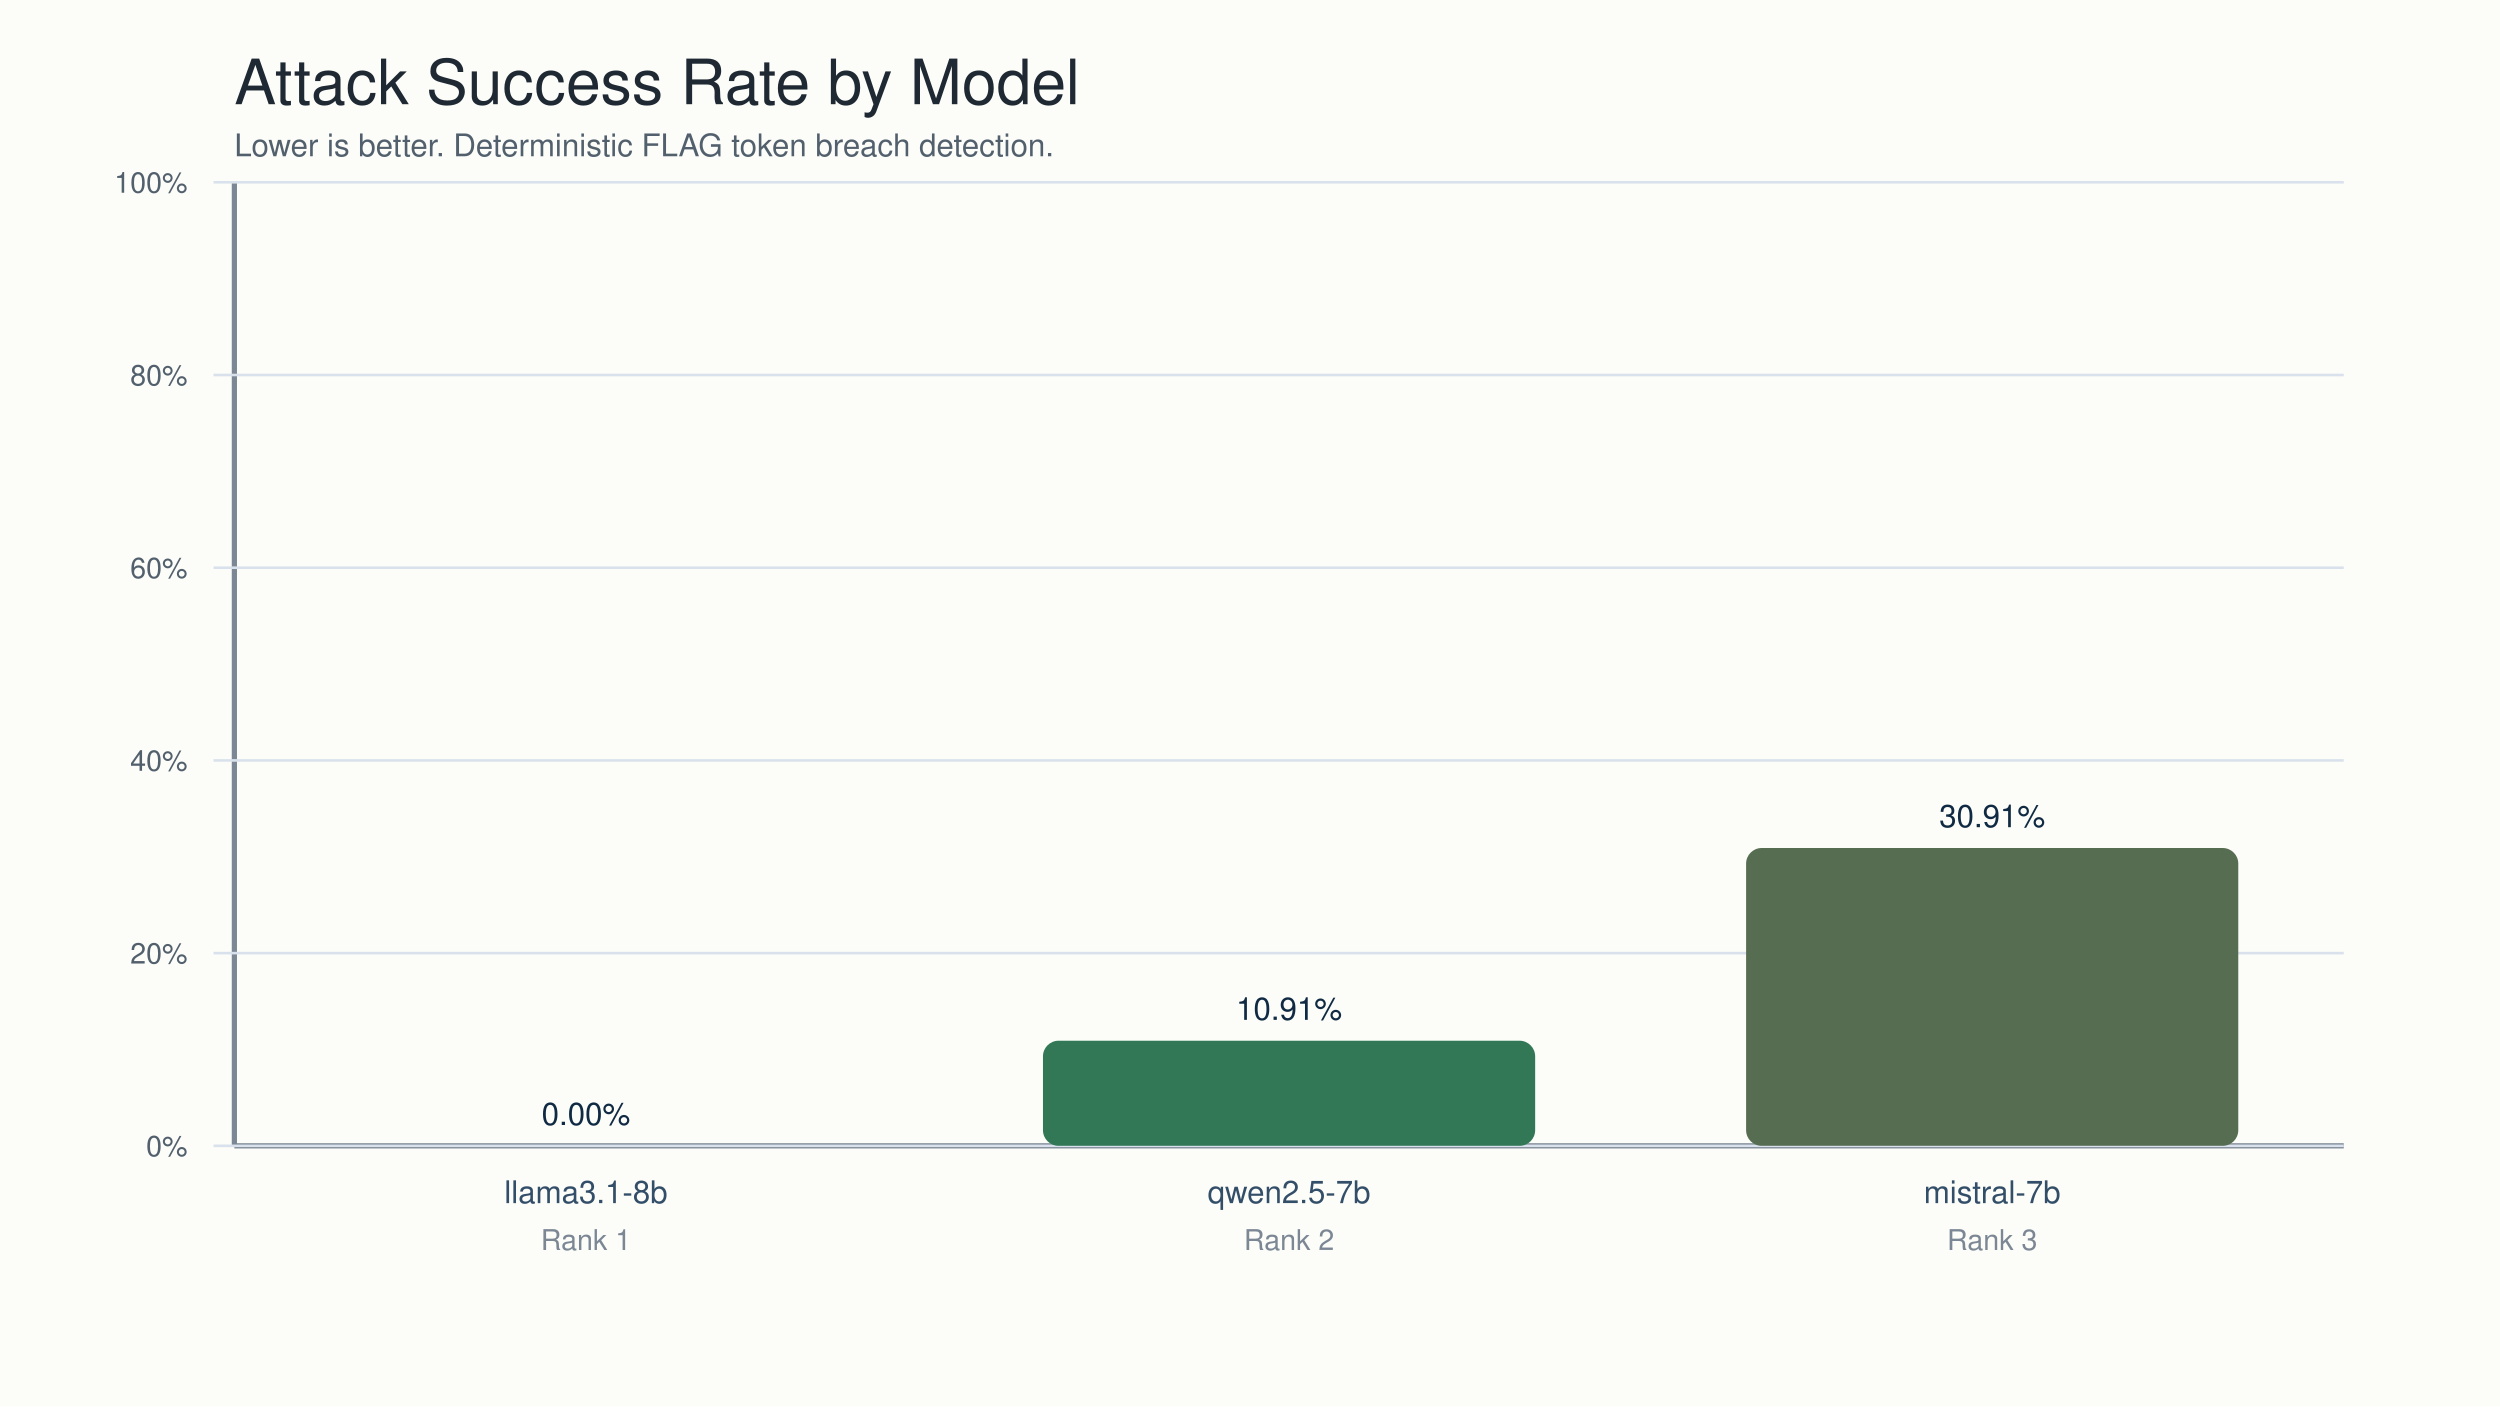
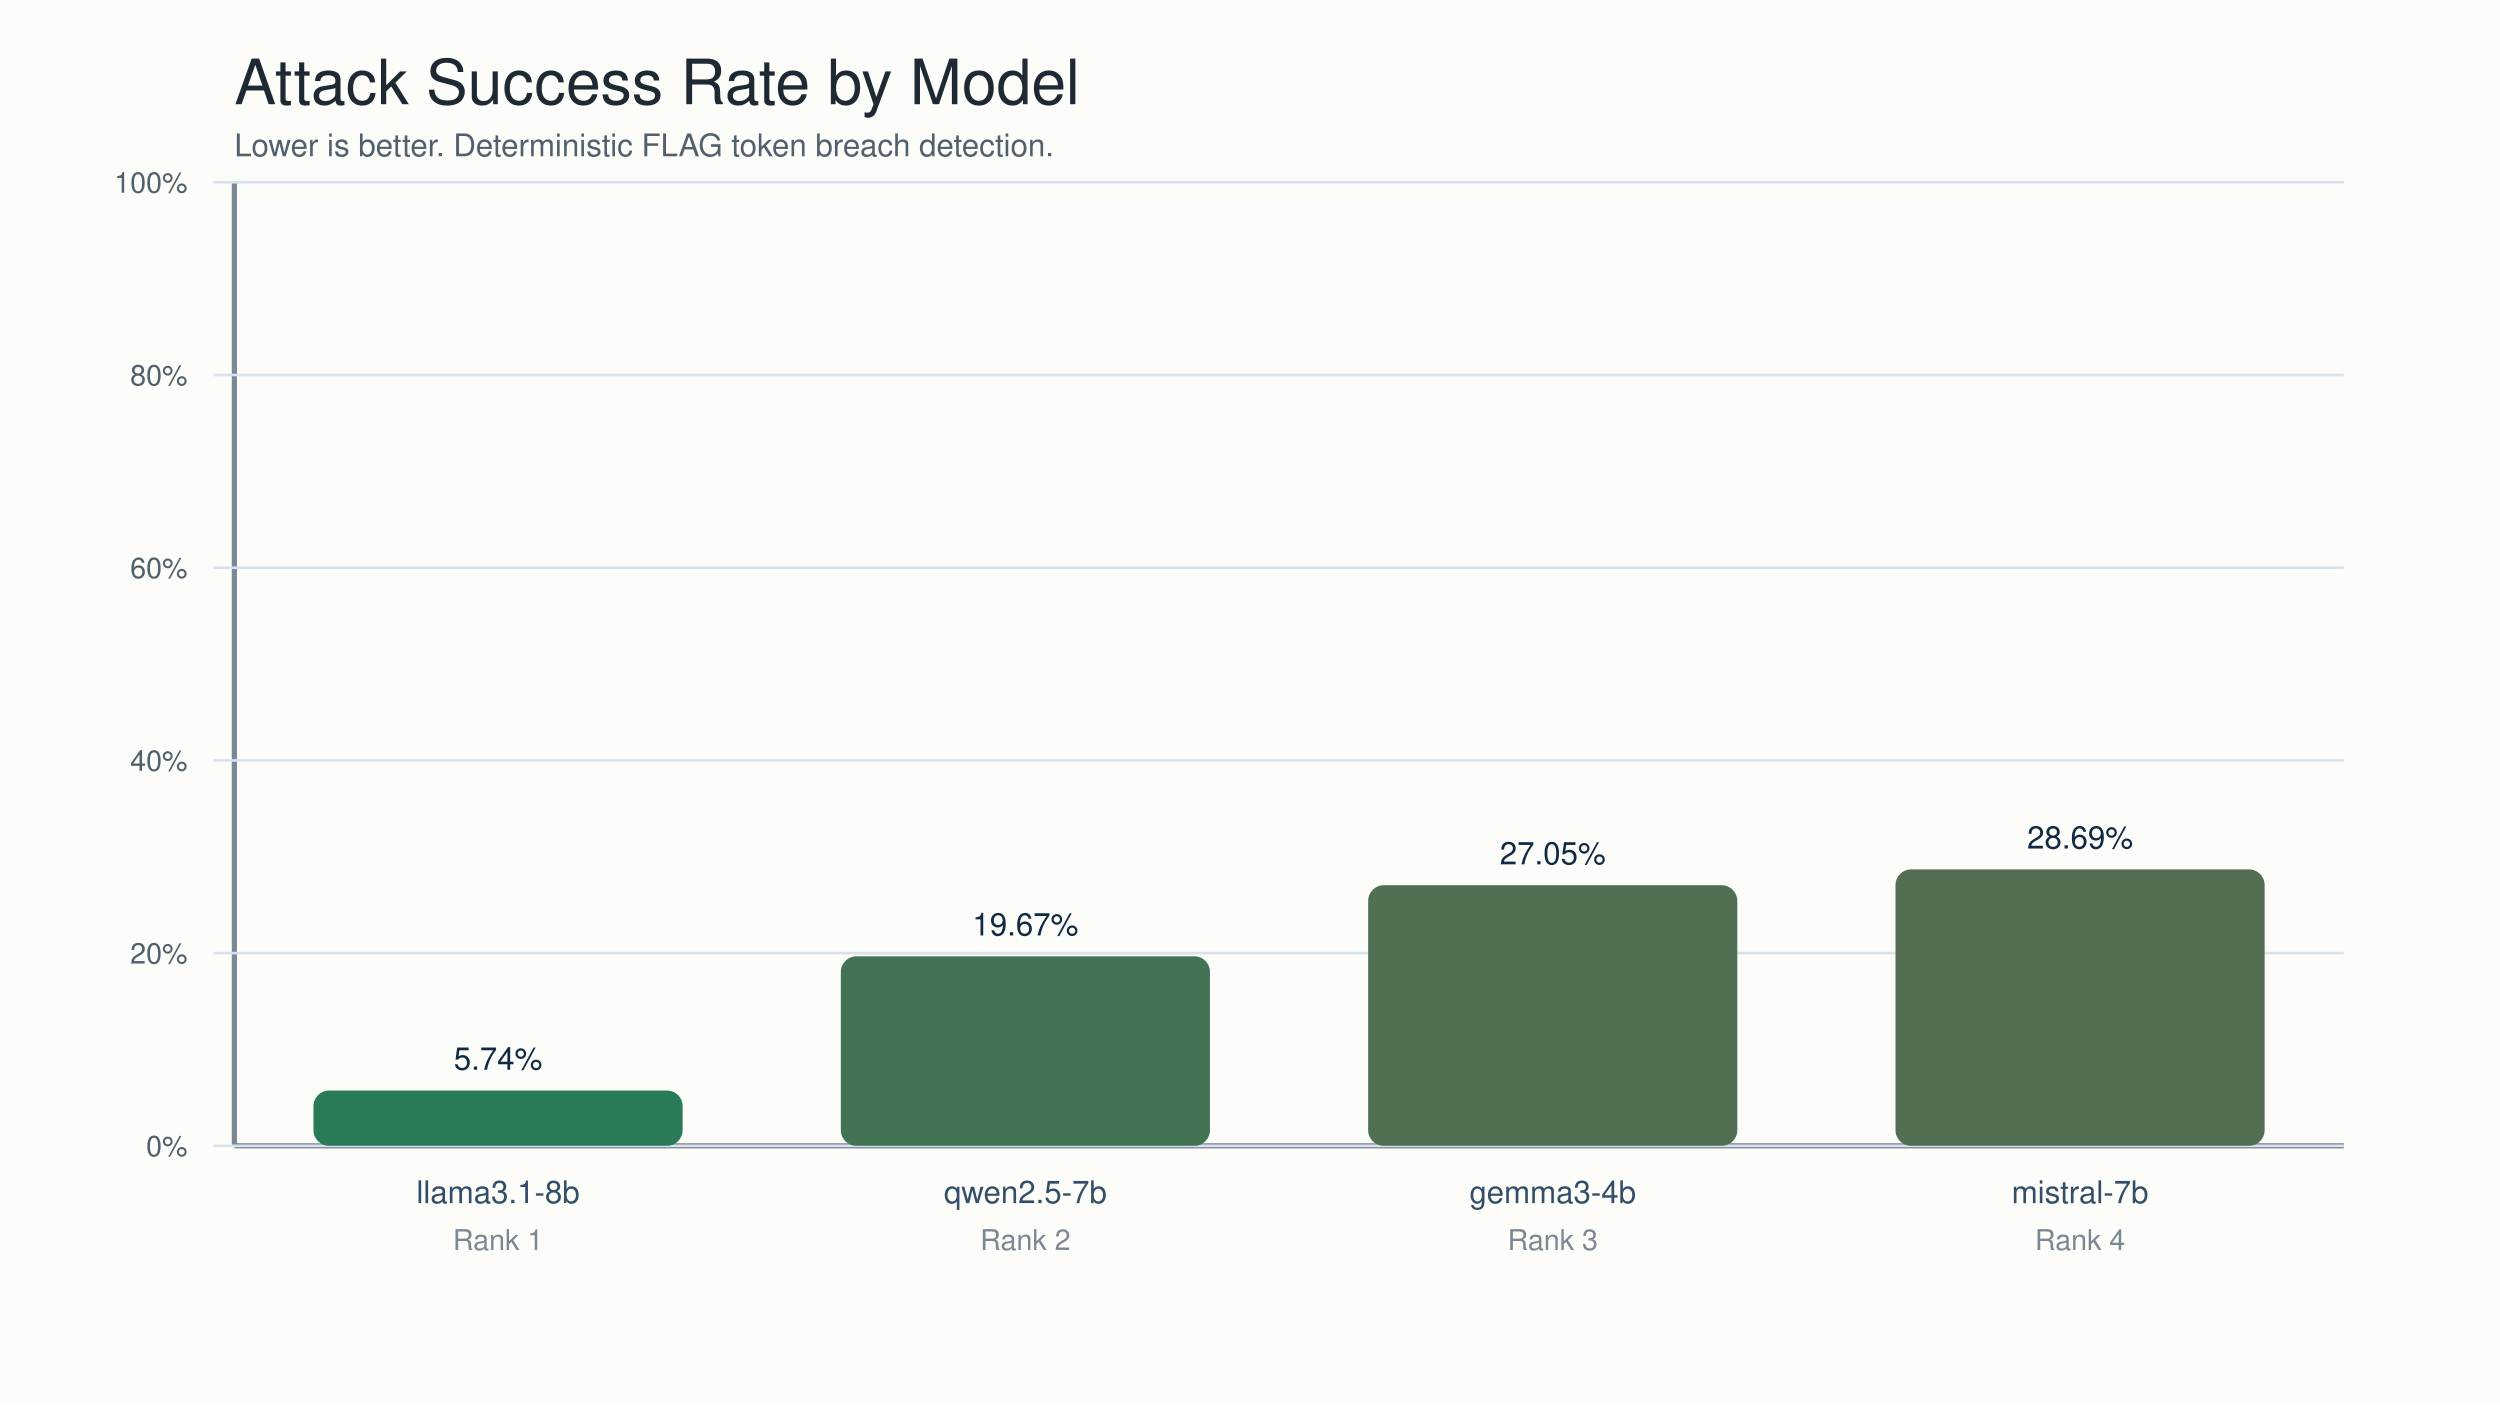
<svg xmlns="http://www.w3.org/2000/svg" width="960" height="540" viewBox="0 0 960 540">
  <rect width="100%" height="100%" fill="#fcfcf8" />
  <text x="90" y="40" font-family="Helvetica, Arial, sans-serif" font-size="24" fill="#1f2933">Attack Success Rate by Model</text>
  <text x="90" y="60" font-family="Helvetica, Arial, sans-serif" font-size="12" fill="#52606d">Lower is better. Deterministic FLAG token breach detection.</text>
  <line x1="90" y1="440" x2="900" y2="440" stroke="#7b8794" stroke-width="2" />
  <line x1="90" y1="70" x2="90" y2="440" stroke="#7b8794" stroke-width="2" />
  <line x1="82" y1="440.0" x2="900" y2="440.0" stroke="#d9e2ec" stroke-width="1" />
  <text x="72" y="444.0" text-anchor="end" font-family="Helvetica, Arial, sans-serif" font-size="11" fill="#52606d">0%</text>
  <line x1="82" y1="366.0" x2="900" y2="366.0" stroke="#d9e2ec" stroke-width="1" />
  <text x="72" y="370.0" text-anchor="end" font-family="Helvetica, Arial, sans-serif" font-size="11" fill="#52606d">20%</text>
  <line x1="82" y1="292.0" x2="900" y2="292.0" stroke="#d9e2ec" stroke-width="1" />
  <text x="72" y="296.0" text-anchor="end" font-family="Helvetica, Arial, sans-serif" font-size="11" fill="#52606d">40%</text>
  <line x1="82" y1="218.0" x2="900" y2="218.0" stroke="#d9e2ec" stroke-width="1" />
  <text x="72" y="222.0" text-anchor="end" font-family="Helvetica, Arial, sans-serif" font-size="11" fill="#52606d">60%</text>
  <line x1="82" y1="144.0" x2="900" y2="144.0" stroke="#d9e2ec" stroke-width="1" />
  <text x="72" y="148.0" text-anchor="end" font-family="Helvetica, Arial, sans-serif" font-size="11" fill="#52606d">80%</text>
  <line x1="82" y1="70.0" x2="900" y2="70.0" stroke="#d9e2ec" stroke-width="1" />
  <text x="72" y="74.0" text-anchor="end" font-family="Helvetica, Arial, sans-serif" font-size="11" fill="#52606d">100%</text>
-   <rect x="130.5" y="440.0" width="189.0" height="0.0" rx="6" fill="rgb(31,127,90)" />
-   <text x="225.0" y="432.0" text-anchor="middle" font-family="Helvetica, Arial, sans-serif" font-size="12" fill="#102a43">0.00%</text>
-   <text x="225.0" y="462" text-anchor="middle" font-family="Helvetica, Arial, sans-serif" font-size="12" fill="#334e68">llama3.1-8b</text>
-   <text x="225.0" y="480" text-anchor="middle" font-family="Helvetica, Arial, sans-serif" font-size="11" fill="#7b8794">Rank 1</text>
-   <rect x="400.5" y="399.633" width="189.0" height="40.367" rx="6" fill="rgb(50,120,87)" />
-   <text x="495.0" y="391.633" text-anchor="middle" font-family="Helvetica, Arial, sans-serif" font-size="12" fill="#102a43">10.91%</text>
-   <text x="495.0" y="462" text-anchor="middle" font-family="Helvetica, Arial, sans-serif" font-size="12" fill="#334e68">qwen2.5-7b</text>
-   <text x="495.0" y="480" text-anchor="middle" font-family="Helvetica, Arial, sans-serif" font-size="11" fill="#7b8794">Rank 2</text>
-   <rect x="670.5" y="325.633" width="189.0" height="114.367" rx="6" fill="rgb(87,109,82)" />
-   <text x="765.0" y="317.633" text-anchor="middle" font-family="Helvetica, Arial, sans-serif" font-size="12" fill="#102a43">30.91%</text>
-   <text x="765.0" y="462" text-anchor="middle" font-family="Helvetica, Arial, sans-serif" font-size="12" fill="#334e68">mistral-7b</text>
-   <text x="765.0" y="480" text-anchor="middle" font-family="Helvetica, Arial, sans-serif" font-size="11" fill="#7b8794">Rank 3</text>
+   <rect x="120.375" y="418.762" width="141.75" height="21.238" rx="6" fill="rgb(41,123,88)" />
+   <text x="191.25" y="410.762" text-anchor="middle" font-family="Helvetica, Arial, sans-serif" font-size="12" fill="#102a43">5.74%</text>
+   <text x="191.25" y="462" text-anchor="middle" font-family="Helvetica, Arial, sans-serif" font-size="12" fill="#334e68">llama3.1-8b</text>
+   <text x="191.25" y="480" text-anchor="middle" font-family="Helvetica, Arial, sans-serif" font-size="11" fill="#7b8794">Rank 1</text>
+   <rect x="322.875" y="367.221" width="141.75" height="72.779" rx="6" fill="rgb(66,115,85)" />
+   <text x="393.75" y="359.221" text-anchor="middle" font-family="Helvetica, Arial, sans-serif" font-size="12" fill="#102a43">19.67%</text>
+   <text x="393.75" y="462" text-anchor="middle" font-family="Helvetica, Arial, sans-serif" font-size="12" fill="#334e68">qwen2.5-7b</text>
+   <text x="393.75" y="480" text-anchor="middle" font-family="Helvetica, Arial, sans-serif" font-size="11" fill="#7b8794">Rank 2</text>
+   <rect x="525.375" y="339.915" width="141.75" height="100.085" rx="6" fill="rgb(80,111,83)" />
+   <text x="596.25" y="331.915" text-anchor="middle" font-family="Helvetica, Arial, sans-serif" font-size="12" fill="#102a43">27.05%</text>
+   <text x="596.25" y="462" text-anchor="middle" font-family="Helvetica, Arial, sans-serif" font-size="12" fill="#334e68">gemma3-4b</text>
+   <text x="596.25" y="480" text-anchor="middle" font-family="Helvetica, Arial, sans-serif" font-size="11" fill="#7b8794">Rank 3</text>
+   <rect x="727.875" y="333.847" width="141.75" height="106.153" rx="6" fill="rgb(83,110,82)" />
+   <text x="798.75" y="325.847" text-anchor="middle" font-family="Helvetica, Arial, sans-serif" font-size="12" fill="#102a43">28.69%</text>
+   <text x="798.75" y="462" text-anchor="middle" font-family="Helvetica, Arial, sans-serif" font-size="12" fill="#334e68">mistral-7b</text>
+   <text x="798.75" y="480" text-anchor="middle" font-family="Helvetica, Arial, sans-serif" font-size="11" fill="#7b8794">Rank 4</text>
</svg>
